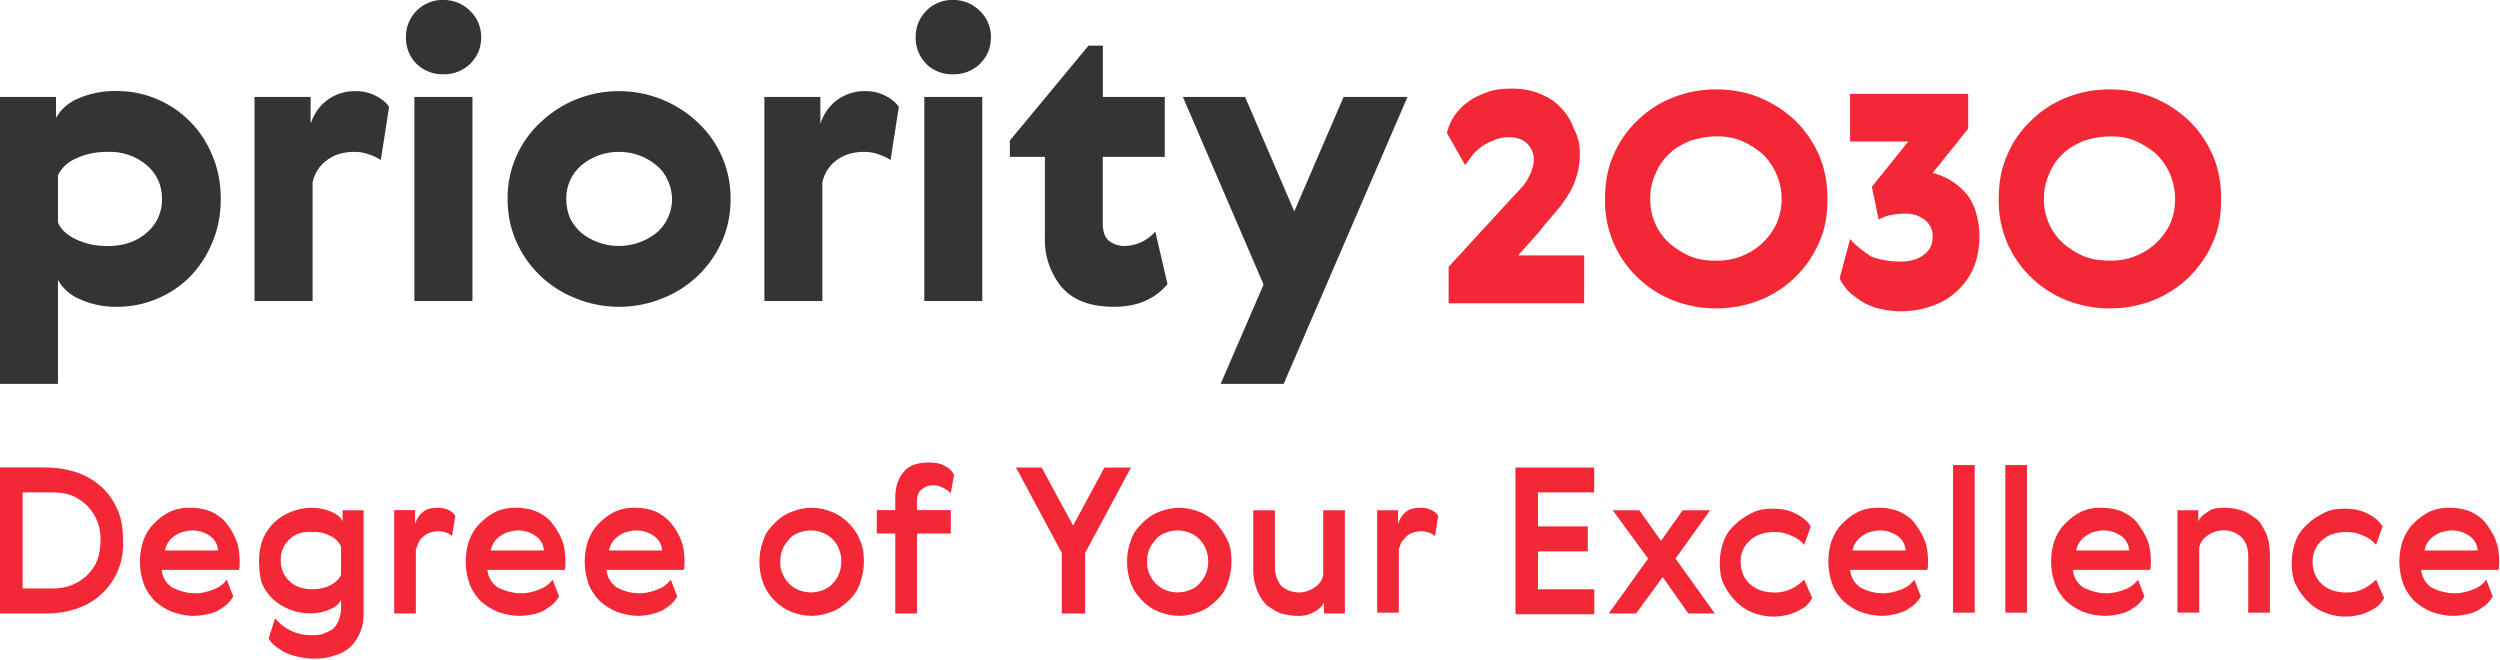
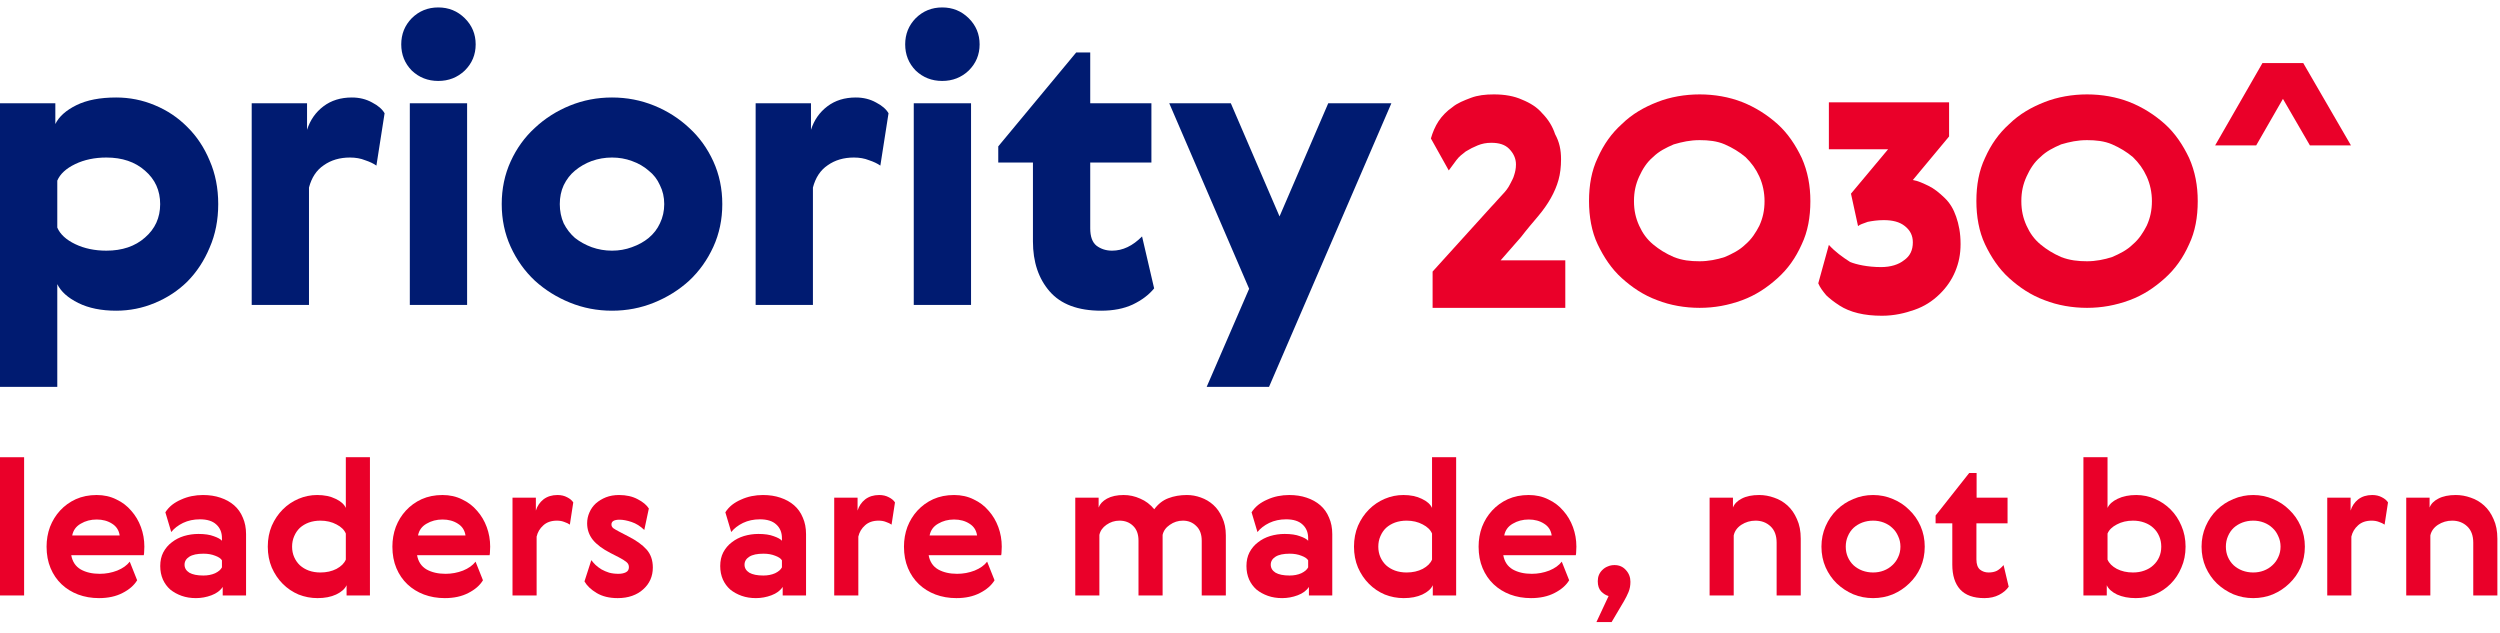
- <svg xmlns="http://www.w3.org/2000/svg" width="254" height="67" fill="none">
-   <path d="M4.58 47.5a10 10 0 013.18.48c.98.33 1.8.82 2.54 1.48.73.65 1.22 1.4 1.63 2.3.41.9.57 1.96.57 3.2a6.85 6.85 0 01-4.74 6.89 10 10 0 01-3.18.48H0V47.49h4.58zm5.64 7.37a4.82 4.82 0 00-1.31-3.44c-.41-.41-.98-.82-1.55-1.07a5.48 5.48 0 00-1.97-.33H2.3v9.76H5.3c.66 0 1.31-.09 1.96-.33a5.03 5.03 0 001.56-.98c.4-.41.81-.9 1.06-1.56.24-.66.33-1.31.33-2.05zM19.86 60.28c.65 0 1.3-.17 1.88-.41a2.77 2.77 0 001.3-.98l.66 1.72c-.16.24-.33.49-.57.73-.25.25-.57.41-.9.66-.33.16-.74.33-1.14.41-.41.08-.9.16-1.4.16-.81 0-1.47-.16-2.2-.4a6.07 6.07 0 01-1.72-1.07c-.49-.5-.9-1.07-1.14-1.72a6.75 6.75 0 01-.08-4.43c.24-.65.57-1.23 1.06-1.72.49-.5.98-.9 1.63-1.23a4.83 4.83 0 012.21-.41c.74 0 1.47.16 2.04.41.66.33 1.15.66 1.56 1.23.4.5.73 1.07.98 1.72.24.66.32 1.4.32 2.13 0 .33 0 .58-.08.82h-7.84c.08.82.49 1.4 1.06 1.8.73.33 1.47.58 2.37.58zm2.29-4.43a1.91 1.91 0 00-.82-1.4 3.13 3.13 0 00-1.8-.56c-.32 0-.65.08-.98.16-.33.08-.57.25-.82.4-.24.17-.49.42-.65.66-.16.25-.24.5-.33.82h5.4v-.08zM26.32 56.92c0-.82.16-1.56.4-2.21.25-.58.66-1.15 1.15-1.64a5.68 5.68 0 013.76-1.48c.81 0 1.47.16 2.04.41.57.25.98.57 1.14.98v-1.14h2.13v10.49a4.57 4.57 0 01-1.3 3.36c-.42.4-.99.74-1.64.9-.66.25-1.31.33-2.13.33-.49 0-.98-.08-1.47-.17a6.1 6.1 0 01-1.3-.4c-.41-.17-.74-.42-1.07-.66-.33-.25-.57-.5-.73-.82l.65-2.05a4.7 4.7 0 003.6 1.72c.32 0 .65 0 1.06-.08.33-.08.65-.25.98-.41.33-.16.57-.5.73-.82.17-.33.33-.82.33-1.4v-.9c-.16.41-.57.74-1.14.99-.57.24-1.23.4-2.05.4a5.68 5.68 0 01-3.76-1.47c-.49-.49-.9-1.06-1.14-1.72a9.17 9.17 0 01-.24-2.21zm3.1-2.13c-.57.49-.9 1.23-.9 2.13 0 .9.33 1.64.9 2.13.57.57 1.39.82 2.37.82.65 0 1.3-.16 1.8-.41.57-.33.9-.66 1.06-1.07v-2.87a2.23 2.23 0 00-1.06-1.06 3.42 3.42 0 00-1.8-.41c-.98-.08-1.8.16-2.37.74zM45.93 54.46a1.32 1.32 0 00-.57-.33 2.41 2.41 0 00-.82-.16c-.33 0-.65.08-.9.16-.24.08-.49.25-.65.41-.25.17-.41.41-.5.66-.08.24-.16.49-.24.65v6.48h-2.2v-10.5h2.12v1.4c.16-.5.4-.9.82-1.23.4-.33.9-.41 1.55-.41.4 0 .74.08 1.06.25.33.16.5.32.66.57l-.33 2.05zM52.96 60.28c.65 0 1.3-.17 1.88-.41a2.77 2.77 0 001.3-.98l.66 1.72c-.16.24-.33.49-.57.73-.25.25-.58.41-.9.66-.33.16-.74.33-1.15.41-.4.08-.9.16-1.39.16-.81 0-1.47-.16-2.2-.4a6.07 6.07 0 01-1.72-1.07c-.49-.5-.9-1.07-1.14-1.72a6.75 6.75 0 01-.08-4.43c.24-.65.57-1.23 1.06-1.72.49-.5.98-.9 1.63-1.23a4.83 4.83 0 012.2-.41c.74 0 1.48.16 2.05.41.66.33 1.15.66 1.55 1.23.41.5.74 1.07.99 1.72.24.66.32 1.4.32 2.13 0 .33 0 .58-.08.82h-7.85c.09.82.5 1.4 1.07 1.8.73.33 1.47.58 2.37.58zm2.29-4.43a1.91 1.91 0 00-.82-1.4 3.13 3.13 0 00-1.8-.56c-.33 0-.65.08-.98.16-.33.08-.57.25-.82.4a2.5 2.5 0 00-.65.66c-.16.25-.25.5-.33.82h5.4v-.08zM64.97 60.28c.65 0 1.3-.17 1.88-.41a2.77 2.77 0 001.3-.98l.66 1.72c-.16.24-.33.49-.57.73-.25.25-.57.41-.9.66a6.33 6.33 0 01-2.45.57c-.82 0-1.47-.16-2.2-.4a6.07 6.07 0 01-1.72-1.07c-.5-.5-.9-1.07-1.15-1.72a6.75 6.75 0 01-.08-4.43c.25-.65.57-1.23 1.06-1.72.5-.5.98-.9 1.64-1.23a4.83 4.83 0 012.2-.41c.74 0 1.47.16 2.05.41a4.7 4.7 0 011.55 1.23c.4.5.74 1.07.98 1.72.25.66.33 1.4.33 2.13 0 .33 0 .58-.08.82h-7.85c.08.82.5 1.4 1.06 1.8.66.33 1.4.58 2.3.58zm2.29-4.43a1.91 1.91 0 00-.82-1.4 3.13 3.13 0 00-1.8-.56c-.32 0-.65.08-.98.16-.32.08-.57.25-.81.4a2.5 2.5 0 00-.66.66c-.16.25-.24.5-.32.82h5.39v-.08zM87.36 54.87c.33.65.41 1.4.41 2.21 0 .82-.16 1.48-.4 2.22a4.25 4.25 0 01-1.15 1.72c-.5.49-1.06.9-1.72 1.14-.65.25-1.3.41-2.04.41s-1.39-.16-2.04-.4a4.87 4.87 0 01-1.72-1.15c-.49-.5-.9-1.07-1.14-1.72a6.27 6.27 0 010-4.43c.24-.74.65-1.23 1.14-1.72.5-.5 1.06-.9 1.72-1.15.65-.25 1.3-.41 2.04-.41s1.39.16 2.04.41c.66.25 1.23.66 1.72 1.15.49.49.9 1.06 1.14 1.72zm-8.09 2.21c0 .5.08.9.25 1.23a2.95 2.95 0 001.63 1.64 3.27 3.27 0 002.45 0c.41-.16.74-.33.98-.65.25-.25.5-.58.66-.99a3.4 3.4 0 000-2.54 2.95 2.95 0 00-1.64-1.64 3.27 3.27 0 00-2.45 0c-.4.17-.73.33-.98.66-.24.32-.49.57-.65.98a3.4 3.4 0 00-.25 1.31zM96.6 50.11a2.94 2.94 0 00-.82-.57 2.26 2.26 0 00-1.06-.24c-.41 0-.74.16-1.06.4-.33.25-.5.66-.5 1.23v.9h3.44v2.38h-3.43v8.12h-2.21V54.2h-1.88v-2.37h1.88v-1.32c0-1.14.33-1.96.9-2.62.57-.65 1.47-.9 2.53-.9.57 0 1.15.08 1.55.33.5.24.74.49.99.9l-.33 1.88zM103.22 47.5h2.61l3.2 5.9 3.18-5.9h2.7l-4.66 8.68v6.15h-2.37v-6.15l-4.66-8.69zM124.71 54.87c.33.65.41 1.4.41 2.21 0 .82-.16 1.48-.4 2.22a4.26 4.26 0 01-1.15 1.72c-.5.49-1.06.9-1.72 1.14-.65.25-1.3.41-2.04.41s-1.4-.16-2.05-.4a4.86 4.86 0 01-1.71-1.15c-.5-.5-.9-1.07-1.14-1.72a6.28 6.28 0 010-4.43c.24-.74.65-1.23 1.14-1.72.49-.5 1.06-.9 1.72-1.15.65-.25 1.3-.41 2.04-.41.73 0 1.39.16 2.04.41.66.25 1.23.66 1.72 1.15.4.49.82 1.06 1.14 1.72zm-8.17 2.21c0 .5.08.9.24 1.23a2.96 2.96 0 001.64 1.64 3.27 3.27 0 002.45 0c.4-.16.74-.33.98-.65.25-.25.5-.58.66-.99a3.4 3.4 0 000-2.54 2.94 2.94 0 00-1.64-1.64 3.28 3.28 0 00-2.45 0c-.41.17-.74.33-.98.66-.25.32-.5.57-.66.98-.16.41-.24.82-.24 1.31zM131.82 62.57c-.57 0-1.06-.08-1.63-.24-.57-.17-.98-.5-1.47-.82-.41-.41-.74-.9-.98-1.48a5.5 5.5 0 01-.41-2.13v-6.06h2.2v5.73a3 3 0 00.66 1.97 2.75 2.75 0 003.35.16c.49-.32.81-.73.9-1.3v-6.56h2.2v10.49h-2.12v-1.15c-.17.41-.5.74-.98.98a3.1 3.1 0 01-1.72.41zM145.8 54.46c-.17-.16-.41-.25-.58-.33-.24-.08-.49-.16-.81-.16-.33 0-.66.08-.9.16-.25.08-.5.25-.66.41-.16.17-.32.41-.49.57-.08.25-.16.5-.24.66v6.48h-2.2V51.84h2.12v1.39c.16-.5.4-.9.81-1.23.41-.33.9-.41 1.56-.41.4 0 .73.08 1.06.25.33.16.49.32.65.57l-.32 2.05zM153.97 47.5h8v2.53h-5.71v3.45h5.06v2.54h-5.06v3.85h5.72v2.54h-8.01V47.49zM166.23 62.33h-2.78l4-5.58-3.6-4.91h2.7l2.21 3.11 2.2-3.11h2.79l-3.52 4.91 4 5.58h-2.69l-2.61-3.7-2.7 3.7zM184.13 60.77c-.17.25-.33.5-.58.74-.24.24-.57.4-.9.57-.32.17-.73.33-1.14.41a5.67 5.67 0 01-3.43-.25 4.86 4.86 0 01-1.72-1.14c-.49-.5-.9-1.07-1.22-1.72-.33-.66-.41-1.4-.41-2.22 0-.82.16-1.55.4-2.2.25-.67.66-1.24 1.23-1.73.5-.5 1.06-.82 1.72-1.15.65-.33 1.3-.4 2.04-.4.9 0 1.72.16 2.45.57.66.32 1.15.82 1.4 1.23l-.66 1.88a2.99 2.99 0 00-1.23-.9 3.79 3.79 0 00-1.71-.41c-1.07 0-1.88.24-2.54.82a2.81 2.81 0 00-.98 2.21c0 .9.33 1.72.98 2.3.66.57 1.47.82 2.54.82.65 0 1.22-.17 1.71-.41.5-.25.9-.58 1.23-.9l.81 1.88zM191.32 60.28c.65 0 1.3-.17 1.88-.41a2.77 2.77 0 001.3-.98l.66 1.72c-.16.24-.33.49-.57.73-.25.25-.58.41-.9.66a6.32 6.32 0 01-2.45.57 6.6 6.6 0 01-2.21-.4 6.06 6.06 0 01-1.72-1.07c-.49-.5-.9-1.07-1.14-1.72a6.75 6.75 0 01-.08-4.43c.24-.65.57-1.23 1.06-1.72.49-.5.98-.9 1.63-1.23a4.83 4.83 0 012.21-.41c.74 0 1.47.16 2.04.41.66.33 1.15.66 1.56 1.23.4.57.73 1.07.98 1.72.24.66.32 1.4.32 2.13 0 .33 0 .58-.08.82h-7.84c.08.82.49 1.4 1.06 1.8.65.33 1.39.58 2.29.58zm2.29-4.43a1.92 1.92 0 00-.82-1.4 3.14 3.14 0 00-1.8-.56c-.33 0-.65.08-.98.16-.33.08-.57.25-.82.4-.24.17-.49.42-.65.66-.16.25-.25.5-.33.82h5.4v-.08zM198.43 47.25h2.2v15h-2.2v-15zM203.74 47.25h2.2v15h-2.2v-15zM214.04 60.28c.65 0 1.3-.17 1.88-.41a2.77 2.77 0 001.3-.98l.66 1.72c-.17.24-.33.49-.57.73-.25.25-.58.41-.9.66a4.7 4.7 0 01-1.15.41c-.4.08-.9.16-1.39.16a6.6 6.6 0 01-2.2-.4 6.09 6.09 0 01-1.72-1.07c-.49-.5-.9-1.07-1.14-1.72a6.75 6.75 0 01-.09-4.43c.25-.65.58-1.23 1.07-1.72.49-.5.98-.9 1.63-1.23a4.83 4.83 0 012.2-.41c.74 0 1.48.16 2.05.41.66.33 1.15.66 1.55 1.23.41.57.74 1.07.98 1.72.25.66.33 1.4.33 2.13 0 .33 0 .58-.08.82h-7.85c.09.82.5 1.4 1.07 1.8.73.33 1.47.58 2.37.58zm2.28-4.43a1.92 1.92 0 00-.81-1.4 3.14 3.14 0 00-1.8-.56c-.33 0-.65.08-.98.16-.33.08-.57.25-.82.4-.24.17-.49.42-.65.66-.17.25-.25.5-.33.82h5.4v-.08zM226.05 51.59c.57 0 1.06.08 1.63.25.58.16.98.49 1.48.82.49.32.73.9 1.06 1.47.24.58.4 1.31.4 2.13v5.99h-2.2V56.5c0-.82-.24-1.48-.73-1.97a2.76 2.76 0 00-3.35-.16c-.5.33-.82.73-.9 1.3v6.57h-2.21V51.84h2.12v1.14c.17-.4.5-.73.98-.98.33-.33.98-.41 1.72-.41zM242.23 60.77c-.16.25-.32.5-.57.74-.25.24-.57.4-.9.57-.33.17-.73.33-1.14.41a5.68 5.68 0 01-3.43-.25 4.86 4.86 0 01-1.72-1.14c-.5-.5-.9-1.07-1.23-1.72-.33-.66-.4-1.4-.4-2.22 0-.82.16-1.55.4-2.2.25-.67.66-1.24 1.23-1.73.49-.5 1.06-.82 1.71-1.15.66-.33 1.31-.4 2.05-.4.9 0 1.71.16 2.45.57.65.32 1.14.82 1.39 1.23l-.66 1.88a3 3 0 00-1.22-.9 3.8 3.8 0 00-1.72-.41c-1.06 0-1.88.24-2.53.82a2.81 2.81 0 00-.98 2.21c0 .9.32 1.72.98 2.3.65.57 1.47.82 2.53.82a3.8 3.8 0 001.72-.41c.49-.25.9-.58 1.22-.9l.82 1.88zM249.42 60.28c.66 0 1.31-.17 1.88-.41a2.77 2.77 0 001.31-.98l.65 1.72c-.16.24-.32.49-.57.73-.24.25-.57.41-.9.66-.32.16-.73.33-1.14.41-.4.08-.9.16-1.39.16-.82 0-1.47-.16-2.2-.4a6.08 6.08 0 01-1.72-1.07c-.5-.5-.9-1.07-1.15-1.72a6.75 6.75 0 01-.08-4.43c.25-.65.57-1.23 1.06-1.72.5-.5.99-.9 1.64-1.23a4.83 4.83 0 012.2-.41c.74 0 1.48.16 2.05.41.65.33 1.14.66 1.55 1.23.41.57.74 1.07.98 1.72.25.66.33 1.4.33 2.13 0 .33 0 .58-.08.82h-7.85c.08.82.5 1.4 1.06 1.8.66.33 1.47.58 2.37.58zm2.3-4.43a1.92 1.92 0 00-.82-1.4 3.14 3.14 0 00-1.8-.56c-.33 0-.66.08-.98.16-.33.08-.58.25-.82.4-.25.17-.5.42-.66.66-.16.25-.24.5-.32.82h5.4v-.08z" fill="#F32735" />
-   <path d="M5.89 39H0V9.85h5.69v2.13a4.48 4.48 0 012.16-1.93 9.22 9.22 0 014.09-.8c1.38 0 2.7.27 3.96.8a10.4 10.4 0 015.65 5.7c.59 1.34.88 2.83.88 4.46 0 1.64-.3 3.13-.88 4.47a10.85 10.85 0 01-2.29 3.48c-.96.95-2.08 1.69-3.36 2.22-1.25.52-2.58.79-3.96.79a8.7 8.7 0 01-3.89-.8 4.48 4.48 0 01-2.16-1.93V39zm0-16.38c.3.69.9 1.26 1.84 1.7.93.45 2 .68 3.2.68 1.63 0 2.95-.45 3.97-1.35a4.34 4.34 0 001.56-3.44c0-1.4-.52-2.54-1.56-3.44a5.77 5.77 0 00-3.97-1.34c-1.2 0-2.27.22-3.2.67a3.53 3.53 0 00-1.84 1.7v4.82zM38.69 16.26a4.3 4.3 0 00-1.17-.56 4.12 4.12 0 00-1.56-.27c-1.04 0-1.93.26-2.68.79a3.77 3.77 0 00-1.52 2.3v12.06h-5.9V9.85h5.7v2.73c.32-1 .88-1.8 1.68-2.41a4.7 4.7 0 012.92-.91c.78 0 1.47.17 2.08.51.62.32 1.05.69 1.29 1.1l-.84 5.39zM42.12 9.85H48v20.73h-5.9V9.85zm.2-3.36a3.7 3.7 0 01-1.08-2.7 3.73 3.73 0 013.8-3.8c1.07.01 1.98.38 2.73 1.12a3.64 3.64 0 011.12 2.69c0 1.05-.38 1.95-1.12 2.69a3.8 3.8 0 01-2.73 1.06 3.8 3.8 0 01-2.72-1.06zM58.57 10.09c1.37-.56 2.8-.83 4.33-.83a11.63 11.63 0 017.93 3.12 10.5 10.5 0 013.4 7.83c0 1.58-.3 3.05-.92 4.4a10.95 10.95 0 01-6.08 5.73c-1.37.55-2.8.83-4.33.83-1.52 0-2.96-.28-4.33-.83a10.94 10.94 0 01-6.09-5.74c-.6-1.34-.91-2.8-.91-4.39a10.44 10.44 0 013.4-7.83 11.63 11.63 0 013.6-2.3zm2.25 14.55a6.17 6.17 0 005.84-.95 4.48 4.48 0 001.16-5.42c-.26-.6-.65-1.1-1.16-1.5a5.83 5.83 0 00-3.76-1.34 5.85 5.85 0 00-3.8 1.34 4.4 4.4 0 00-1.57 3.44c0 .71.14 1.37.4 1.98.3.58.68 1.08 1.17 1.5.5.4 1.08.71 1.72.95zM90.48 16.26a4.3 4.3 0 00-1.16-.56 4.12 4.12 0 00-1.57-.27c-1.04 0-1.93.26-2.68.79a3.77 3.77 0 00-1.52 2.3v12.06h-5.89V9.85h5.69v2.73c.32-1 .88-1.8 1.68-2.41a4.7 4.7 0 012.93-.91c.77 0 1.46.17 2.08.51.61.32 1.04.69 1.28 1.1l-.84 5.39zM93.91 9.85h5.89v20.73h-5.89V9.85zm.2-3.36a3.7 3.7 0 01-1.08-2.7 3.73 3.73 0 013.8-3.8c1.07.01 1.98.38 2.73 1.12a3.64 3.64 0 011.12 2.69c0 1.05-.37 1.95-1.12 2.69a3.8 3.8 0 01-2.72 1.06A3.8 3.8 0 0194.1 6.5zM118.62 28.87a6.25 6.25 0 01-2.2 1.67c-.91.42-2 .63-3.25.63-2.38 0-4.14-.66-5.29-1.98a7.55 7.55 0 01-1.72-5.14v-8.11h-3.56v-1.66l8-9.65h1.45v5.22h6.29v6.09h-6.3v6.76c0 .85.22 1.44.65 1.78.45.35.99.52 1.6.52a4.3 4.3 0 003.09-1.47l1.24 5.34zM120.17 9.85h6.33l5 11.63 5.01-11.63H143L130.42 39h-6.4l4.36-10.09-8.2-19.06z" fill="#343434" />
-   <path d="M153.27 13.94c-.53 0-.97.1-1.41.27-.45.18-.8.35-1.24.62-.35.26-.7.53-.97.88l-.8 1.06L147 13.5a5.38 5.38 0 012.2-3.18c.54-.44 1.24-.7 1.95-.97.7-.26 1.5-.35 2.38-.35 1.15 0 2.12.18 2.92.53.88.35 1.59.8 2.12 1.41a5.36 5.36 0 011.32 2.12 5 5 0 01.62 2.56 7.75 7.75 0 01-1.06 3.98c-.35.61-.8 1.23-1.32 1.85-.53.62-1.15 1.32-1.77 2.12l-2.12 2.38h6.71v4.86h-13.77v-3.7l6.09-6.63c.44-.44.8-.88 1.15-1.24.35-.35.62-.7.8-1.06.17-.35.34-.62.43-.97.1-.26.18-.62.18-1.06 0-.62-.27-1.15-.7-1.59-.45-.44-1.07-.62-1.86-.62zM170.05 9.88c1.32-.53 2.82-.8 4.32-.8 1.5 0 3 .27 4.33.8a12 12 0 013.62 2.3 11.1 11.1 0 012.47 3.53c.62 1.41.88 2.91.88 4.5 0 1.68-.26 3.18-.88 4.5a11 11 0 01-6.1 5.83 12.12 12.12 0 01-8.64 0 11 11 0 01-6.1-5.82 10.8 10.8 0 01-.88-4.5c0-1.68.27-3.18.88-4.5a10.18 10.18 0 012.48-3.54 10.5 10.5 0 013.62-2.3zm4.32 16.6a6.6 6.6 0 006.1-3.7 6.34 6.34 0 00-1.41-7.15 8.59 8.59 0 00-2.13-1.33 6.27 6.27 0 00-2.56-.44c-.97 0-1.76.17-2.65.44-.8.35-1.5.7-2.12 1.32a5.6 5.6 0 00-1.4 2.03c-.36.8-.54 1.6-.54 2.56a6.03 6.03 0 001.94 4.5 8.6 8.6 0 002.12 1.33 6.7 6.7 0 002.65.44zM193.18 26.57c.97 0 1.77-.26 2.3-.7.61-.45.88-1.06.88-1.86 0-.7-.27-1.24-.8-1.68a3.19 3.19 0 00-2.12-.62c-.61 0-1.14.1-1.59.18-.44.18-.79.27-.97.44l-.7-3.35 3.7-4.6h-5.91V9.54h12v3.53l-3.61 4.5a6.48 6.48 0 013.18 1.85c.53.54.88 1.16 1.15 1.95a8.62 8.62 0 01-.1 5.65 7.05 7.05 0 01-4.06 3.98 9.36 9.36 0 01-5.65.35 5.9 5.9 0 01-1.85-.8c-.53-.35-.97-.7-1.32-1.05-.36-.45-.62-.8-.8-1.24l1.06-3.97c.62.7 1.32 1.23 2.12 1.76.62.27 1.76.53 3.09.53zM210.04 9.88c1.33-.53 2.83-.8 4.33-.8s3 .27 4.33.8a12 12 0 013.62 2.3 11.1 11.1 0 012.47 3.53c.62 1.41.88 2.91.88 4.5 0 1.68-.26 3.18-.88 4.5a11 11 0 01-6.1 5.83 12.12 12.12 0 01-8.65 0 11 11 0 01-6.09-5.82 10.8 10.8 0 01-.88-4.5c0-1.68.26-3.18.88-4.5a10.18 10.18 0 012.48-3.54 10.5 10.5 0 013.61-2.3zm4.33 16.6a6.6 6.6 0 006.1-3.7c.35-.8.52-1.6.52-2.57a6.34 6.34 0 00-1.94-4.59 8.59 8.59 0 00-2.12-1.32 6.27 6.27 0 00-2.56-.44c-.97 0-1.77.17-2.65.44-.8.35-1.5.7-2.12 1.32a5.6 5.6 0 00-1.4 2.03c-.36.8-.54 1.6-.54 2.56a6.03 6.03 0 001.94 4.5 8.6 8.6 0 002.12 1.33c.88.35 1.77.44 2.65.44z" fill="#F32735" />
+ <svg xmlns="http://www.w3.org/2000/svg" width="316" height="80" viewBox="0 0 316 80" fill="none">
+   <path d="M7.241 48.904H0V13.053H6.995V15.68C7.454 14.739 8.341 13.944 9.654 13.296C10.968 12.647 12.643 12.323 14.679 12.323C16.386 12.323 18.012 12.647 19.555 13.296C21.131 13.944 22.511 14.869 23.693 16.069C24.875 17.236 25.811 18.647 26.5 20.301C27.223 21.955 27.584 23.787 27.584 25.798C27.584 27.808 27.223 29.641 26.5 31.295C25.811 32.949 24.875 34.376 23.693 35.576C22.511 36.743 21.131 37.651 19.555 38.3C18.012 38.948 16.386 39.273 14.679 39.273C12.807 39.273 11.214 38.948 9.901 38.3C8.587 37.651 7.701 36.857 7.241 35.916V48.904ZM7.241 28.765C7.602 29.608 8.357 30.306 9.507 30.857C10.656 31.408 11.97 31.684 13.447 31.684C15.45 31.684 17.076 31.133 18.324 30.03C19.605 28.927 20.245 27.517 20.245 25.798C20.245 24.079 19.605 22.668 18.324 21.566C17.076 20.463 15.45 19.912 13.447 19.912C11.97 19.912 10.656 20.187 9.507 20.739C8.357 21.29 7.602 21.987 7.241 22.83V28.765Z" fill="#001B71" />
+   <path d="M47.578 20.933C47.217 20.674 46.74 20.447 46.149 20.252C45.591 20.025 44.951 19.912 44.228 19.912C42.947 19.912 41.847 20.236 40.928 20.885C40.008 21.501 39.385 22.441 39.056 23.706V38.543H31.815V13.053H38.81V16.409C39.204 15.177 39.894 14.188 40.879 13.442C41.864 12.696 43.062 12.323 44.474 12.323C45.427 12.323 46.281 12.534 47.036 12.955C47.791 13.345 48.317 13.799 48.612 14.318L47.578 20.933Z" fill="#001B71" />
+   <path d="M51.801 13.053H59.042V38.543H51.801V13.053ZM52.047 8.918C51.16 8.01 50.717 6.907 50.717 5.61C50.717 4.313 51.16 3.21 52.047 2.302C52.967 1.394 54.083 0.94 55.397 0.94C56.71 0.94 57.827 1.394 58.746 2.302C59.666 3.21 60.125 4.313 60.125 5.61C60.125 6.907 59.666 8.01 58.746 8.918C57.827 9.793 56.71 10.231 55.397 10.231C54.083 10.231 52.967 9.793 52.047 8.918Z" fill="#001B71" />
+   <path d="M72.038 13.345C73.713 12.664 75.486 12.323 77.358 12.323C79.23 12.323 81.003 12.664 82.678 13.345C84.353 14.026 85.83 14.966 87.111 16.166C88.392 17.334 89.41 18.744 90.165 20.398C90.92 22.052 91.298 23.852 91.298 25.798C91.298 27.744 90.92 29.544 90.165 31.198C89.41 32.851 88.392 34.278 87.111 35.478C85.83 36.646 84.353 37.57 82.678 38.251C81.003 38.932 79.23 39.273 77.358 39.273C75.486 39.273 73.713 38.932 72.038 38.251C70.364 37.57 68.886 36.646 67.605 35.478C66.324 34.278 65.306 32.851 64.551 31.198C63.796 29.544 63.418 27.744 63.418 25.798C63.418 23.852 63.796 22.052 64.551 20.398C65.306 18.744 66.324 17.334 67.605 16.166C68.886 14.966 70.364 14.026 72.038 13.345ZM74.797 31.246C75.618 31.538 76.471 31.684 77.358 31.684C78.245 31.684 79.082 31.538 79.87 31.246C80.691 30.954 81.397 30.565 81.988 30.079C82.612 29.56 83.088 28.944 83.417 28.23C83.778 27.484 83.959 26.673 83.959 25.798C83.959 24.922 83.778 24.128 83.417 23.414C83.088 22.668 82.612 22.052 81.988 21.566C81.397 21.047 80.691 20.641 79.87 20.349C79.082 20.058 78.245 19.912 77.358 19.912C76.471 19.912 75.618 20.058 74.797 20.349C74.008 20.641 73.302 21.047 72.679 21.566C72.088 22.052 71.611 22.668 71.25 23.414C70.922 24.128 70.758 24.922 70.758 25.798C70.758 26.673 70.922 27.484 71.25 28.23C71.611 28.944 72.088 29.56 72.679 30.079C73.302 30.565 74.008 30.954 74.797 31.246Z" fill="#001B71" />
+   <path d="M111.276 20.933C110.914 20.674 110.438 20.447 109.847 20.252C109.289 20.025 108.649 19.912 107.926 19.912C106.645 19.912 105.545 20.236 104.626 20.885C103.706 21.501 103.083 22.441 102.754 23.706V38.543H95.513V13.053H102.508V16.409C102.902 15.177 103.591 14.188 104.577 13.442C105.562 12.696 106.76 12.323 108.172 12.323C109.125 12.323 109.979 12.534 110.734 12.955C111.489 13.345 112.015 13.799 112.31 14.318L111.276 20.933Z" fill="#001B71" />
+   <path d="M115.499 13.053H122.74V38.543H115.499V13.053ZM115.745 8.918C114.858 8.01 114.415 6.907 114.415 5.61C114.415 4.313 114.858 3.21 115.745 2.302C116.664 1.394 117.781 0.94 119.095 0.94C120.408 0.94 121.525 1.394 122.444 2.302C123.363 3.21 123.823 4.313 123.823 5.61C123.823 6.907 123.363 8.01 122.444 8.918C121.525 9.793 120.408 10.231 119.095 10.231C117.781 10.231 116.664 9.793 115.745 8.918Z" fill="#001B71" />
+   <path d="M145.883 36.451C145.226 37.262 144.323 37.943 143.174 38.494C142.058 39.013 140.728 39.273 139.184 39.273C136.262 39.273 134.094 38.462 132.682 36.84C131.27 35.219 130.564 33.111 130.564 30.516V20.544H126.18V18.501L136.032 6.631H137.805V13.053H145.538V20.544H137.805V28.863C137.805 29.9 138.068 30.63 138.593 31.052C139.151 31.473 139.808 31.684 140.563 31.684C141.91 31.684 143.174 31.084 144.356 29.884L145.883 36.451Z" fill="#001B71" />
+   <path d="M147.793 13.053H155.576L161.733 27.355L167.89 13.053H175.87L160.403 48.904H152.522L157.891 36.5L147.793 13.053Z" fill="#001B71" />
+   <path d="M188.5 18.049C187.855 18.049 187.317 18.158 186.78 18.377C186.242 18.595 185.812 18.814 185.274 19.141C184.844 19.469 184.414 19.797 184.092 20.234C183.769 20.671 183.447 21.108 183.124 21.544L180.866 17.503C181.081 16.738 181.404 15.974 181.834 15.318C182.264 14.663 182.909 14.008 183.554 13.571C184.199 13.024 185.059 12.697 185.919 12.369C186.78 12.041 187.747 11.932 188.822 11.932C190.22 11.932 191.403 12.151 192.37 12.588C193.446 13.024 194.306 13.571 194.951 14.335C195.703 15.1 196.241 15.974 196.563 16.957C197.101 17.94 197.316 18.923 197.316 20.124C197.316 21.108 197.209 21.981 196.994 22.746C196.779 23.511 196.456 24.275 196.026 25.04C195.596 25.805 195.058 26.569 194.413 27.334C193.768 28.098 193.015 28.972 192.263 29.955L189.682 32.904H197.854V38.912H181.081V34.325L188.5 26.132C189.037 25.586 189.467 25.04 189.898 24.603C190.328 24.166 190.65 23.729 190.865 23.292C191.08 22.855 191.295 22.527 191.403 22.091C191.51 21.763 191.618 21.326 191.618 20.78C191.618 20.015 191.295 19.36 190.758 18.814C190.22 18.267 189.467 18.049 188.5 18.049Z" fill="#EA0029" />
+   <path d="M209.486 12.896C211.125 12.253 212.983 11.932 214.841 11.932C216.699 11.932 218.557 12.253 220.197 12.896C221.836 13.538 223.366 14.502 224.678 15.679C225.989 16.857 226.973 18.356 227.738 19.962C228.503 21.675 228.831 23.495 228.831 25.422C228.831 27.456 228.503 29.276 227.738 30.882C226.973 32.595 225.989 33.987 224.678 35.165C223.366 36.343 221.945 37.306 220.197 37.949C218.448 38.591 216.699 38.912 214.841 38.912C212.983 38.912 211.125 38.591 209.486 37.949C207.737 37.306 206.316 36.343 205.005 35.165C203.693 33.987 202.71 32.488 201.945 30.882C201.179 29.276 200.852 27.349 200.852 25.422C200.852 23.388 201.179 21.568 201.945 19.962C202.71 18.249 203.693 16.857 205.005 15.679C206.316 14.395 207.846 13.538 209.486 12.896ZM214.841 33.024C215.934 33.024 217.027 32.809 218.011 32.488C218.994 32.06 219.869 31.632 220.634 30.882C221.399 30.24 221.945 29.384 222.383 28.527C222.82 27.563 223.038 26.6 223.038 25.422C223.038 24.352 222.82 23.281 222.383 22.317C221.945 21.354 221.399 20.604 220.634 19.855C219.869 19.212 218.994 18.677 218.011 18.249C217.027 17.821 215.934 17.714 214.841 17.714C213.639 17.714 212.655 17.928 211.562 18.249C210.579 18.677 209.704 19.105 208.939 19.855C208.174 20.497 207.628 21.354 207.191 22.317C206.753 23.281 206.535 24.244 206.535 25.422C206.535 26.6 206.753 27.563 207.191 28.527C207.628 29.491 208.174 30.24 208.939 30.882C209.704 31.525 210.579 32.06 211.562 32.488C212.655 32.917 213.639 33.024 214.841 33.024Z" fill="#EA0029" />
+   <path d="M237.762 33.76C238.991 33.76 239.996 33.436 240.666 32.896C241.448 32.357 241.783 31.601 241.783 30.63C241.783 29.767 241.448 29.119 240.778 28.58C240.108 28.04 239.214 27.824 238.097 27.824C237.315 27.824 236.644 27.932 236.086 28.04C235.527 28.256 235.08 28.364 234.857 28.58L233.963 24.479L238.655 18.867H231.17V12.931H246.364V17.248L241.783 22.752C242.454 22.86 243.124 23.184 243.794 23.507C244.465 23.831 245.135 24.371 245.805 25.018C246.476 25.666 246.923 26.421 247.258 27.392C247.593 28.364 247.816 29.443 247.816 30.846C247.816 32.141 247.593 33.22 247.146 34.299C246.699 35.379 246.029 36.35 245.135 37.213C244.241 38.077 243.236 38.724 242.007 39.156C240.778 39.587 239.437 39.911 237.873 39.911C236.756 39.911 235.751 39.803 234.857 39.587C233.963 39.372 233.181 39.048 232.511 38.616C231.841 38.184 231.282 37.753 230.835 37.321C230.388 36.782 230.053 36.35 229.83 35.81L231.17 30.954C231.952 31.817 232.846 32.465 233.851 33.112C234.633 33.436 236.086 33.76 237.762 33.76Z" fill="#EA0029" />
+   <path d="M258.449 12.896C260.089 12.253 261.947 11.932 263.805 11.932C265.663 11.932 267.521 12.253 269.16 12.896C270.799 13.538 272.33 14.502 273.641 15.679C274.953 16.857 275.936 18.356 276.701 19.962C277.466 21.675 277.794 23.495 277.794 25.422C277.794 27.456 277.466 29.276 276.701 30.882C275.936 32.595 274.953 33.987 273.641 35.165C272.33 36.343 270.909 37.306 269.16 37.949C267.411 38.591 265.663 38.912 263.805 38.912C261.947 38.912 260.089 38.591 258.449 37.949C256.7 37.306 255.28 36.343 253.968 35.165C252.657 33.987 251.673 32.488 250.908 30.882C250.143 29.276 249.815 27.349 249.815 25.422C249.815 23.388 250.143 21.568 250.908 19.962C251.673 18.249 252.657 16.857 253.968 15.679C255.28 14.395 256.81 13.538 258.449 12.896ZM263.805 33.024C264.898 33.024 265.99 32.809 266.974 32.488C267.958 32.06 268.832 31.632 269.597 30.882C270.362 30.24 270.909 29.384 271.346 28.527C271.783 27.563 272.002 26.6 272.002 25.422C272.002 24.352 271.783 23.281 271.346 22.317C270.909 21.354 270.362 20.604 269.597 19.855C268.832 19.212 267.958 18.677 266.974 18.249C265.99 17.821 264.898 17.714 263.805 17.714C262.602 17.714 261.619 17.928 260.526 18.249C259.542 18.677 258.668 19.105 257.903 19.855C257.138 20.497 256.591 21.354 256.154 22.317C255.717 23.281 255.498 24.244 255.498 25.422C255.498 26.6 255.717 27.563 256.154 28.527C256.591 29.491 257.138 30.24 257.903 30.882C258.668 31.525 259.542 32.06 260.526 32.488C261.619 32.917 262.712 33.024 263.805 33.024Z" fill="#EA0029" />
+   <path d="M291.147 8H285.958L279.994 18.378H285.183L291.147 8Z" fill="#EA0029" />
+   <path d="M285.958 8H291.147L297.161 18.378H291.972L285.958 8Z" fill="#EA0029" />
+   <path d="M0 57.794H3.048V75.266H0V57.794Z" fill="#EA0029" />
+   <path d="M12.607 72.53C13.375 72.53 14.111 72.394 14.815 72.122C15.519 71.834 16.047 71.458 16.399 70.994L17.335 73.346C16.951 73.986 16.335 74.522 15.487 74.954C14.655 75.386 13.663 75.602 12.511 75.602C11.567 75.602 10.687 75.45 9.871 75.146C9.071 74.842 8.375 74.41 7.783 73.85C7.191 73.29 6.727 72.61 6.391 71.81C6.055 71.01 5.887 70.106 5.887 69.098C5.887 68.218 6.031 67.386 6.319 66.602C6.623 65.818 7.047 65.13 7.591 64.538C8.151 63.93 8.815 63.45 9.583 63.098C10.367 62.746 11.247 62.57 12.223 62.57C13.135 62.57 13.959 62.754 14.695 63.122C15.447 63.474 16.079 63.954 16.591 64.562C17.119 65.154 17.527 65.842 17.815 66.626C18.103 67.41 18.247 68.234 18.247 69.098C18.247 69.274 18.239 69.466 18.223 69.674C18.223 69.866 18.207 70.034 18.175 70.178H9.007C9.151 70.994 9.551 71.594 10.207 71.978C10.863 72.346 11.663 72.53 12.607 72.53ZM15.127 67.682C15.031 67.026 14.711 66.53 14.167 66.194C13.623 65.842 12.975 65.666 12.223 65.666C11.471 65.666 10.799 65.842 10.207 66.194C9.615 66.53 9.255 67.026 9.127 67.682H15.127Z" fill="#EA0029" />
+   <path d="M28.054 70.826C27.926 70.602 27.646 70.41 27.214 70.25C26.782 70.074 26.286 69.986 25.726 69.986C24.926 69.986 24.326 70.114 23.926 70.37C23.526 70.626 23.326 70.962 23.326 71.378C23.326 71.794 23.526 72.13 23.926 72.386C24.342 72.626 24.934 72.746 25.702 72.746C26.262 72.746 26.758 72.65 27.19 72.458C27.622 72.25 27.91 72.002 28.054 71.714V70.826ZM20.902 64.754C21.126 64.402 21.406 64.09 21.742 63.818C22.094 63.546 22.478 63.322 22.894 63.146C23.31 62.954 23.75 62.81 24.214 62.714C24.694 62.618 25.174 62.57 25.654 62.57C26.47 62.57 27.206 62.682 27.862 62.906C28.534 63.13 29.11 63.45 29.59 63.866C30.07 64.282 30.438 64.802 30.694 65.426C30.966 66.034 31.102 66.73 31.102 67.514V75.266H28.15V74.186C27.846 74.65 27.374 75.002 26.734 75.242C26.094 75.482 25.438 75.602 24.766 75.602C24.11 75.602 23.51 75.506 22.966 75.314C22.422 75.122 21.942 74.858 21.526 74.522C21.126 74.17 20.814 73.746 20.59 73.25C20.366 72.738 20.254 72.17 20.254 71.546C20.254 70.89 20.382 70.314 20.638 69.818C20.91 69.306 21.27 68.882 21.718 68.546C22.166 68.194 22.678 67.93 23.254 67.754C23.846 67.578 24.454 67.49 25.078 67.49C25.878 67.49 26.526 67.586 27.022 67.778C27.534 67.954 27.878 68.146 28.054 68.354V68.018C28.054 67.298 27.814 66.722 27.334 66.29C26.87 65.858 26.182 65.642 25.27 65.642C24.486 65.642 23.774 65.794 23.134 66.098C22.51 66.402 22.014 66.786 21.646 67.25L20.902 64.754Z" fill="#EA0029" />
+   <path d="M34.352 71.738C34.016 70.938 33.848 70.058 33.848 69.098C33.848 68.138 34.016 67.258 34.352 66.458C34.704 65.658 35.168 64.97 35.744 64.394C36.32 63.818 36.984 63.37 37.736 63.05C38.488 62.73 39.272 62.57 40.088 62.57C41 62.57 41.776 62.73 42.416 63.05C43.072 63.354 43.504 63.738 43.712 64.202V57.794H46.76V75.266H43.808V73.97C43.6 74.434 43.16 74.826 42.488 75.146C41.832 75.45 41.048 75.602 40.136 75.602C39.304 75.602 38.504 75.45 37.736 75.146C36.984 74.826 36.32 74.378 35.744 73.802C35.168 73.226 34.704 72.538 34.352 71.738ZM37.184 67.778C37.008 68.178 36.92 68.618 36.92 69.098C36.92 69.578 37.008 70.018 37.184 70.418C37.36 70.818 37.6 71.162 37.904 71.45C38.224 71.738 38.6 71.962 39.032 72.122C39.48 72.282 39.968 72.362 40.496 72.362C41.264 72.362 41.944 72.21 42.536 71.906C43.128 71.586 43.52 71.194 43.712 70.73V67.442C43.52 66.978 43.128 66.594 42.536 66.29C41.944 65.97 41.264 65.81 40.496 65.81C39.968 65.81 39.48 65.89 39.032 66.05C38.6 66.21 38.224 66.434 37.904 66.722C37.6 67.01 37.36 67.362 37.184 67.778Z" fill="#EA0029" />
+   <path d="M56.318 72.53C57.086 72.53 57.822 72.394 58.526 72.122C59.23 71.834 59.758 71.458 60.11 70.994L61.046 73.346C60.662 73.986 60.046 74.522 59.198 74.954C58.366 75.386 57.374 75.602 56.222 75.602C55.278 75.602 54.398 75.45 53.582 75.146C52.782 74.842 52.086 74.41 51.494 73.85C50.902 73.29 50.438 72.61 50.102 71.81C49.766 71.01 49.598 70.106 49.598 69.098C49.598 68.218 49.742 67.386 50.03 66.602C50.334 65.818 50.758 65.13 51.302 64.538C51.862 63.93 52.526 63.45 53.294 63.098C54.078 62.746 54.958 62.57 55.934 62.57C56.846 62.57 57.67 62.754 58.406 63.122C59.158 63.474 59.79 63.954 60.302 64.562C60.83 65.154 61.238 65.842 61.526 66.626C61.814 67.41 61.958 68.234 61.958 69.098C61.958 69.274 61.95 69.466 61.934 69.674C61.934 69.866 61.918 70.034 61.886 70.178H52.718C52.862 70.994 53.262 71.594 53.918 71.978C54.574 72.346 55.374 72.53 56.318 72.53ZM58.838 67.682C58.742 67.026 58.422 66.53 57.878 66.194C57.334 65.842 56.686 65.666 55.934 65.666C55.182 65.666 54.51 65.842 53.918 66.194C53.326 66.53 52.966 67.026 52.838 67.682H58.838Z" fill="#EA0029" />
+   <path d="M72.029 66.314C71.853 66.186 71.621 66.074 71.333 65.978C71.061 65.866 70.749 65.81 70.397 65.81C69.677 65.81 69.101 66.01 68.669 66.41C68.237 66.794 67.957 67.266 67.829 67.826V75.266H64.781V62.906H67.733V64.538C67.909 63.962 68.229 63.49 68.693 63.122C69.173 62.754 69.765 62.57 70.469 62.57C70.933 62.57 71.341 62.666 71.693 62.858C72.045 63.034 72.301 63.25 72.461 63.506L72.029 66.314Z" fill="#EA0029" />
+   <path d="M77.19 69.914C76.182 69.402 75.43 68.842 74.934 68.234C74.454 67.626 74.214 66.93 74.214 66.146C74.214 65.666 74.31 65.21 74.502 64.778C74.694 64.33 74.966 63.946 75.318 63.626C75.686 63.306 76.11 63.05 76.59 62.858C77.086 62.666 77.638 62.57 78.246 62.57C79.158 62.57 79.942 62.746 80.598 63.098C81.254 63.434 81.726 63.826 82.014 64.274L81.438 66.986C80.942 66.506 80.406 66.17 79.83 65.978C79.254 65.786 78.75 65.69 78.318 65.69C77.63 65.69 77.286 65.89 77.286 66.29C77.286 66.482 77.366 66.642 77.526 66.77C77.686 66.882 77.934 67.026 78.27 67.202L79.422 67.802C80.43 68.314 81.198 68.866 81.726 69.458C82.254 70.05 82.518 70.81 82.518 71.738C82.518 72.298 82.414 72.81 82.206 73.274C81.998 73.738 81.694 74.146 81.294 74.498C80.91 74.85 80.446 75.122 79.902 75.314C79.358 75.506 78.75 75.602 78.078 75.602C77.022 75.602 76.134 75.386 75.414 74.954C74.694 74.522 74.182 74.034 73.878 73.49L74.742 70.802C74.886 70.994 75.062 71.194 75.27 71.402C75.494 71.61 75.75 71.802 76.038 71.978C76.326 72.138 76.646 72.274 76.998 72.386C77.35 72.482 77.742 72.53 78.174 72.53C78.542 72.53 78.854 72.466 79.11 72.338C79.366 72.21 79.494 71.994 79.494 71.69C79.494 71.418 79.39 71.202 79.182 71.042C78.974 70.866 78.654 70.666 78.222 70.442L77.19 69.914Z" fill="#EA0029" />
+   <path d="M98.836 70.826C98.708 70.602 98.428 70.41 97.996 70.25C97.564 70.074 97.068 69.986 96.508 69.986C95.708 69.986 95.108 70.114 94.708 70.37C94.308 70.626 94.108 70.962 94.108 71.378C94.108 71.794 94.308 72.13 94.708 72.386C95.124 72.626 95.716 72.746 96.484 72.746C97.044 72.746 97.54 72.65 97.972 72.458C98.404 72.25 98.692 72.002 98.836 71.714V70.826ZM91.684 64.754C91.908 64.402 92.188 64.09 92.524 63.818C92.876 63.546 93.26 63.322 93.676 63.146C94.092 62.954 94.532 62.81 94.996 62.714C95.476 62.618 95.956 62.57 96.436 62.57C97.252 62.57 97.988 62.682 98.644 62.906C99.316 63.13 99.892 63.45 100.372 63.866C100.852 64.282 101.22 64.802 101.476 65.426C101.748 66.034 101.884 66.73 101.884 67.514V75.266H98.932V74.186C98.628 74.65 98.156 75.002 97.516 75.242C96.876 75.482 96.22 75.602 95.548 75.602C94.892 75.602 94.292 75.506 93.748 75.314C93.204 75.122 92.724 74.858 92.308 74.522C91.908 74.17 91.596 73.746 91.372 73.25C91.148 72.738 91.036 72.17 91.036 71.546C91.036 70.89 91.164 70.314 91.42 69.818C91.692 69.306 92.052 68.882 92.5 68.546C92.948 68.194 93.46 67.93 94.036 67.754C94.628 67.578 95.236 67.49 95.86 67.49C96.66 67.49 97.308 67.586 97.804 67.778C98.316 67.954 98.66 68.146 98.836 68.354V68.018C98.836 67.298 98.596 66.722 98.116 66.29C97.652 65.858 96.964 65.642 96.052 65.642C95.268 65.642 94.556 65.794 93.916 66.098C93.292 66.402 92.796 66.786 92.428 67.25L91.684 64.754Z" fill="#EA0029" />
+   <path d="M112.693 66.314C112.517 66.186 112.285 66.074 111.997 65.978C111.725 65.866 111.413 65.81 111.061 65.81C110.341 65.81 109.765 66.01 109.333 66.41C108.901 66.794 108.621 67.266 108.493 67.826V75.266H105.445V62.906H108.397V64.538C108.573 63.962 108.893 63.49 109.357 63.122C109.837 62.754 110.429 62.57 111.133 62.57C111.597 62.57 112.005 62.666 112.357 62.858C112.709 63.034 112.965 63.25 113.125 63.506L112.693 66.314Z" fill="#EA0029" />
+   <path d="M120.982 72.53C121.75 72.53 122.486 72.394 123.19 72.122C123.894 71.834 124.422 71.458 124.774 70.994L125.71 73.346C125.326 73.986 124.71 74.522 123.862 74.954C123.03 75.386 122.038 75.602 120.886 75.602C119.942 75.602 119.062 75.45 118.246 75.146C117.446 74.842 116.75 74.41 116.158 73.85C115.566 73.29 115.102 72.61 114.766 71.81C114.43 71.01 114.262 70.106 114.262 69.098C114.262 68.218 114.406 67.386 114.694 66.602C114.998 65.818 115.422 65.13 115.966 64.538C116.526 63.93 117.19 63.45 117.958 63.098C118.742 62.746 119.622 62.57 120.598 62.57C121.51 62.57 122.334 62.754 123.07 63.122C123.822 63.474 124.454 63.954 124.966 64.562C125.494 65.154 125.902 65.842 126.19 66.626C126.478 67.41 126.622 68.234 126.622 69.098C126.622 69.274 126.614 69.466 126.598 69.674C126.598 69.866 126.582 70.034 126.55 70.178H117.382C117.526 70.994 117.926 71.594 118.582 71.978C119.238 72.346 120.038 72.53 120.982 72.53ZM123.502 67.682C123.406 67.026 123.086 66.53 122.542 66.194C121.998 65.842 121.35 65.666 120.598 65.666C119.846 65.666 119.174 65.842 118.582 66.194C117.99 66.53 117.63 67.026 117.502 67.682H123.502Z" fill="#EA0029" />
+   <path d="M150.026 62.57C150.618 62.57 151.202 62.674 151.778 62.882C152.37 63.09 152.898 63.402 153.362 63.818C153.826 64.234 154.202 64.77 154.49 65.426C154.794 66.066 154.946 66.818 154.946 67.682V75.266H151.898V68.354C151.898 67.538 151.666 66.914 151.202 66.482C150.754 66.034 150.194 65.81 149.522 65.81C148.914 65.81 148.362 65.986 147.866 66.338C147.37 66.674 147.066 67.098 146.954 67.61V75.266H143.906V68.33C143.906 67.514 143.674 66.89 143.21 66.458C142.762 66.026 142.194 65.81 141.506 65.81C140.898 65.81 140.346 65.986 139.85 66.338C139.37 66.674 139.074 67.098 138.962 67.61V75.266H135.914V62.906H138.866V64.154C139.026 63.706 139.378 63.33 139.922 63.026C140.482 62.722 141.186 62.57 142.034 62.57C142.754 62.57 143.45 62.722 144.122 63.026C144.81 63.314 145.402 63.762 145.898 64.37C146.394 63.698 146.986 63.234 147.674 62.978C148.378 62.706 149.162 62.57 150.026 62.57Z" fill="#EA0029" />
+   <path d="M165.351 70.826C165.223 70.602 164.943 70.41 164.511 70.25C164.079 70.074 163.583 69.986 163.023 69.986C162.223 69.986 161.623 70.114 161.223 70.37C160.823 70.626 160.623 70.962 160.623 71.378C160.623 71.794 160.823 72.13 161.223 72.386C161.639 72.626 162.231 72.746 162.999 72.746C163.559 72.746 164.055 72.65 164.487 72.458C164.919 72.25 165.207 72.002 165.351 71.714V70.826ZM158.199 64.754C158.423 64.402 158.703 64.09 159.039 63.818C159.391 63.546 159.775 63.322 160.191 63.146C160.607 62.954 161.047 62.81 161.511 62.714C161.991 62.618 162.471 62.57 162.951 62.57C163.767 62.57 164.503 62.682 165.159 62.906C165.831 63.13 166.407 63.45 166.887 63.866C167.367 64.282 167.735 64.802 167.991 65.426C168.263 66.034 168.399 66.73 168.399 67.514V75.266H165.447V74.186C165.143 74.65 164.671 75.002 164.031 75.242C163.391 75.482 162.735 75.602 162.063 75.602C161.407 75.602 160.807 75.506 160.263 75.314C159.719 75.122 159.239 74.858 158.823 74.522C158.423 74.17 158.111 73.746 157.887 73.25C157.663 72.738 157.551 72.17 157.551 71.546C157.551 70.89 157.679 70.314 157.935 69.818C158.207 69.306 158.567 68.882 159.015 68.546C159.463 68.194 159.975 67.93 160.551 67.754C161.143 67.578 161.751 67.49 162.375 67.49C163.175 67.49 163.823 67.586 164.319 67.778C164.831 67.954 165.175 68.146 165.351 68.354V68.018C165.351 67.298 165.111 66.722 164.631 66.29C164.167 65.858 163.479 65.642 162.567 65.642C161.783 65.642 161.071 65.794 160.431 66.098C159.807 66.402 159.311 66.786 158.943 67.25L158.199 64.754Z" fill="#EA0029" />
+   <path d="M171.649 71.738C171.313 70.938 171.145 70.058 171.145 69.098C171.145 68.138 171.313 67.258 171.649 66.458C172.001 65.658 172.465 64.97 173.041 64.394C173.617 63.818 174.281 63.37 175.033 63.05C175.785 62.73 176.569 62.57 177.385 62.57C178.297 62.57 179.073 62.73 179.713 63.05C180.369 63.354 180.801 63.738 181.009 64.202V57.794H184.057V75.266H181.105V73.97C180.897 74.434 180.457 74.826 179.785 75.146C179.129 75.45 178.345 75.602 177.433 75.602C176.601 75.602 175.801 75.45 175.033 75.146C174.281 74.826 173.617 74.378 173.041 73.802C172.465 73.226 172.001 72.538 171.649 71.738ZM174.481 67.778C174.305 68.178 174.217 68.618 174.217 69.098C174.217 69.578 174.305 70.018 174.481 70.418C174.657 70.818 174.897 71.162 175.201 71.45C175.521 71.738 175.897 71.962 176.329 72.122C176.777 72.282 177.265 72.362 177.793 72.362C178.561 72.362 179.241 72.21 179.833 71.906C180.425 71.586 180.817 71.194 181.009 70.73V67.442C180.817 66.978 180.425 66.594 179.833 66.29C179.241 65.97 178.561 65.81 177.793 65.81C177.265 65.81 176.777 65.89 176.329 66.05C175.897 66.21 175.521 66.434 175.201 66.722C174.897 67.01 174.657 67.362 174.481 67.778Z" fill="#EA0029" />
+   <path d="M193.615 72.53C194.383 72.53 195.119 72.394 195.823 72.122C196.527 71.834 197.055 71.458 197.407 70.994L198.343 73.346C197.959 73.986 197.343 74.522 196.495 74.954C195.663 75.386 194.671 75.602 193.519 75.602C192.575 75.602 191.695 75.45 190.879 75.146C190.079 74.842 189.383 74.41 188.791 73.85C188.199 73.29 187.735 72.61 187.399 71.81C187.063 71.01 186.895 70.106 186.895 69.098C186.895 68.218 187.039 67.386 187.327 66.602C187.631 65.818 188.055 65.13 188.599 64.538C189.159 63.93 189.823 63.45 190.591 63.098C191.375 62.746 192.255 62.57 193.231 62.57C194.143 62.57 194.967 62.754 195.703 63.122C196.455 63.474 197.087 63.954 197.599 64.562C198.127 65.154 198.535 65.842 198.823 66.626C199.111 67.41 199.255 68.234 199.255 69.098C199.255 69.274 199.247 69.466 199.231 69.674C199.231 69.866 199.215 70.034 199.183 70.178H190.015C190.159 70.994 190.559 71.594 191.215 71.978C191.871 72.346 192.671 72.53 193.615 72.53ZM196.135 67.682C196.039 67.026 195.719 66.53 195.175 66.194C194.631 65.842 193.983 65.666 193.231 65.666C192.479 65.666 191.807 65.842 191.215 66.194C190.623 66.53 190.263 67.026 190.135 67.682H196.135Z" fill="#EA0029" />
+   <path d="M203.326 75.338C203.006 75.258 202.694 75.066 202.39 74.762C202.102 74.458 201.958 74.026 201.958 73.466C201.958 73.178 202.006 72.914 202.102 72.674C202.214 72.418 202.366 72.202 202.558 72.026C202.75 71.834 202.974 71.69 203.23 71.594C203.486 71.482 203.766 71.426 204.07 71.426C204.662 71.426 205.142 71.634 205.51 72.05C205.894 72.466 206.086 72.962 206.086 73.538C206.086 74.018 206.006 74.45 205.846 74.834C205.686 75.218 205.494 75.602 205.27 75.986L203.71 78.626H201.79L203.326 75.338Z" fill="#EA0029" />
+   <path d="M227.614 75.266H224.566V68.594C224.566 67.698 224.31 67.01 223.798 66.53C223.286 66.05 222.654 65.81 221.902 65.81C221.246 65.81 220.646 65.986 220.102 66.338C219.574 66.69 219.254 67.138 219.142 67.682V75.266H216.094V62.906H219.046V64.154C219.222 63.69 219.59 63.314 220.15 63.026C220.726 62.722 221.462 62.57 222.358 62.57C222.998 62.57 223.63 62.682 224.254 62.906C224.878 63.114 225.438 63.442 225.934 63.89C226.43 64.338 226.83 64.914 227.134 65.618C227.454 66.306 227.614 67.13 227.614 68.09V75.266Z" fill="#EA0029" />
+   <path d="M243.287 69.098C243.287 70.042 243.111 70.914 242.759 71.714C242.407 72.498 241.927 73.178 241.319 73.754C240.727 74.33 240.039 74.786 239.255 75.122C238.471 75.442 237.639 75.602 236.759 75.602C235.879 75.602 235.047 75.442 234.263 75.122C233.479 74.786 232.783 74.33 232.175 73.754C231.583 73.178 231.111 72.498 230.759 71.714C230.407 70.914 230.231 70.042 230.231 69.098C230.231 68.17 230.407 67.306 230.759 66.506C231.111 65.706 231.583 65.018 232.175 64.442C232.783 63.85 233.479 63.394 234.263 63.074C235.047 62.738 235.879 62.57 236.759 62.57C237.639 62.57 238.471 62.738 239.255 63.074C240.039 63.394 240.727 63.85 241.319 64.442C241.927 65.018 242.407 65.706 242.759 66.506C243.111 67.306 243.287 68.17 243.287 69.098ZM233.567 67.778C233.391 68.178 233.303 68.618 233.303 69.098C233.303 69.578 233.391 70.018 233.567 70.418C233.743 70.818 233.983 71.162 234.287 71.45C234.607 71.738 234.975 71.962 235.391 72.122C235.823 72.282 236.279 72.362 236.759 72.362C237.239 72.362 237.687 72.282 238.103 72.122C238.519 71.962 238.879 71.738 239.183 71.45C239.503 71.162 239.751 70.818 239.927 70.418C240.119 70.018 240.215 69.578 240.215 69.098C240.215 68.618 240.119 68.178 239.927 67.778C239.751 67.362 239.503 67.01 239.183 66.722C238.879 66.434 238.519 66.21 238.103 66.05C237.687 65.89 237.239 65.81 236.759 65.81C236.279 65.81 235.823 65.89 235.391 66.05C234.975 66.21 234.607 66.434 234.287 66.722C233.983 67.01 233.743 67.362 233.567 67.778Z" fill="#EA0029" />
+   <path d="M253.899 74.162C253.611 74.578 253.203 74.922 252.675 75.194C252.147 75.466 251.531 75.602 250.827 75.602C249.451 75.602 248.427 75.234 247.755 74.498C247.099 73.762 246.771 72.722 246.771 71.378V66.146H244.659V65.162L248.907 59.786H249.843V62.906H253.755V66.146H249.819V70.706C249.819 71.314 249.971 71.746 250.275 72.002C250.579 72.242 250.939 72.362 251.355 72.362C251.771 72.362 252.123 72.29 252.411 72.146C252.699 71.986 252.979 71.746 253.251 71.426L253.899 74.162Z" fill="#EA0029" />
+   <path d="M275.728 66.458C276.08 67.258 276.256 68.138 276.256 69.098C276.256 70.058 276.08 70.938 275.728 71.738C275.392 72.538 274.936 73.226 274.36 73.802C273.784 74.378 273.112 74.826 272.344 75.146C271.592 75.45 270.8 75.602 269.968 75.602C269.056 75.602 268.264 75.45 267.592 75.146C266.936 74.826 266.504 74.434 266.296 73.97V75.266H263.344V57.794H266.392V64.202C266.6 63.738 267.024 63.354 267.664 63.05C268.32 62.73 269.104 62.57 270.016 62.57C270.832 62.57 271.616 62.73 272.368 63.05C273.12 63.37 273.784 63.818 274.36 64.394C274.936 64.97 275.392 65.658 275.728 66.458ZM272.92 70.418C273.096 70.018 273.184 69.578 273.184 69.098C273.184 68.618 273.096 68.178 272.92 67.778C272.744 67.362 272.496 67.01 272.176 66.722C271.872 66.434 271.496 66.21 271.048 66.05C270.616 65.89 270.136 65.81 269.608 65.81C268.84 65.81 268.16 65.97 267.568 66.29C266.976 66.594 266.584 66.978 266.392 67.442V70.73C266.584 71.194 266.976 71.586 267.568 71.906C268.16 72.21 268.84 72.362 269.608 72.362C270.136 72.362 270.616 72.282 271.048 72.122C271.496 71.962 271.872 71.738 272.176 71.45C272.496 71.162 272.744 70.818 272.92 70.418Z" fill="#EA0029" />
+   <path d="M291.334 69.098C291.334 70.042 291.158 70.914 290.806 71.714C290.454 72.498 289.974 73.178 289.366 73.754C288.774 74.33 288.086 74.786 287.302 75.122C286.518 75.442 285.686 75.602 284.806 75.602C283.926 75.602 283.094 75.442 282.31 75.122C281.526 74.786 280.83 74.33 280.222 73.754C279.63 73.178 279.158 72.498 278.806 71.714C278.454 70.914 278.278 70.042 278.278 69.098C278.278 68.17 278.454 67.306 278.806 66.506C279.158 65.706 279.63 65.018 280.222 64.442C280.83 63.85 281.526 63.394 282.31 63.074C283.094 62.738 283.926 62.57 284.806 62.57C285.686 62.57 286.518 62.738 287.302 63.074C288.086 63.394 288.774 63.85 289.366 64.442C289.974 65.018 290.454 65.706 290.806 66.506C291.158 67.306 291.334 68.17 291.334 69.098ZM281.614 67.778C281.438 68.178 281.35 68.618 281.35 69.098C281.35 69.578 281.438 70.018 281.614 70.418C281.79 70.818 282.03 71.162 282.334 71.45C282.654 71.738 283.022 71.962 283.438 72.122C283.87 72.282 284.326 72.362 284.806 72.362C285.286 72.362 285.734 72.282 286.15 72.122C286.566 71.962 286.926 71.738 287.23 71.45C287.55 71.162 287.798 70.818 287.974 70.418C288.166 70.018 288.262 69.578 288.262 69.098C288.262 68.618 288.166 68.178 287.974 67.778C287.798 67.362 287.55 67.01 287.23 66.722C286.926 66.434 286.566 66.21 286.15 66.05C285.734 65.89 285.286 65.81 284.806 65.81C284.326 65.81 283.87 65.89 283.438 66.05C283.022 66.21 282.654 66.434 282.334 66.722C282.03 67.01 281.79 67.362 281.614 67.778Z" fill="#EA0029" />
+   <path d="M301.412 66.314C301.236 66.186 301.004 66.074 300.716 65.978C300.444 65.866 300.132 65.81 299.78 65.81C299.06 65.81 298.484 66.01 298.052 66.41C297.62 66.794 297.34 67.266 297.212 67.826V75.266H294.164V62.906H297.116V64.538C297.292 63.962 297.612 63.49 298.076 63.122C298.556 62.754 299.148 62.57 299.852 62.57C300.316 62.57 300.724 62.666 301.076 62.858C301.428 63.034 301.684 63.25 301.844 63.506L301.412 66.314Z" fill="#EA0029" />
+   <path d="M315.668 75.266H312.62V68.594C312.62 67.698 312.364 67.01 311.852 66.53C311.34 66.05 310.708 65.81 309.956 65.81C309.3 65.81 308.7 65.986 308.156 66.338C307.628 66.69 307.308 67.138 307.196 67.682V75.266H304.148V62.906H307.1V64.154C307.276 63.69 307.644 63.314 308.204 63.026C308.78 62.722 309.516 62.57 310.412 62.57C311.052 62.57 311.684 62.682 312.308 62.906C312.932 63.114 313.492 63.442 313.988 63.89C314.484 64.338 314.884 64.914 315.188 65.618C315.508 66.306 315.668 67.13 315.668 68.09V75.266Z" fill="#EA0029" />
</svg>
